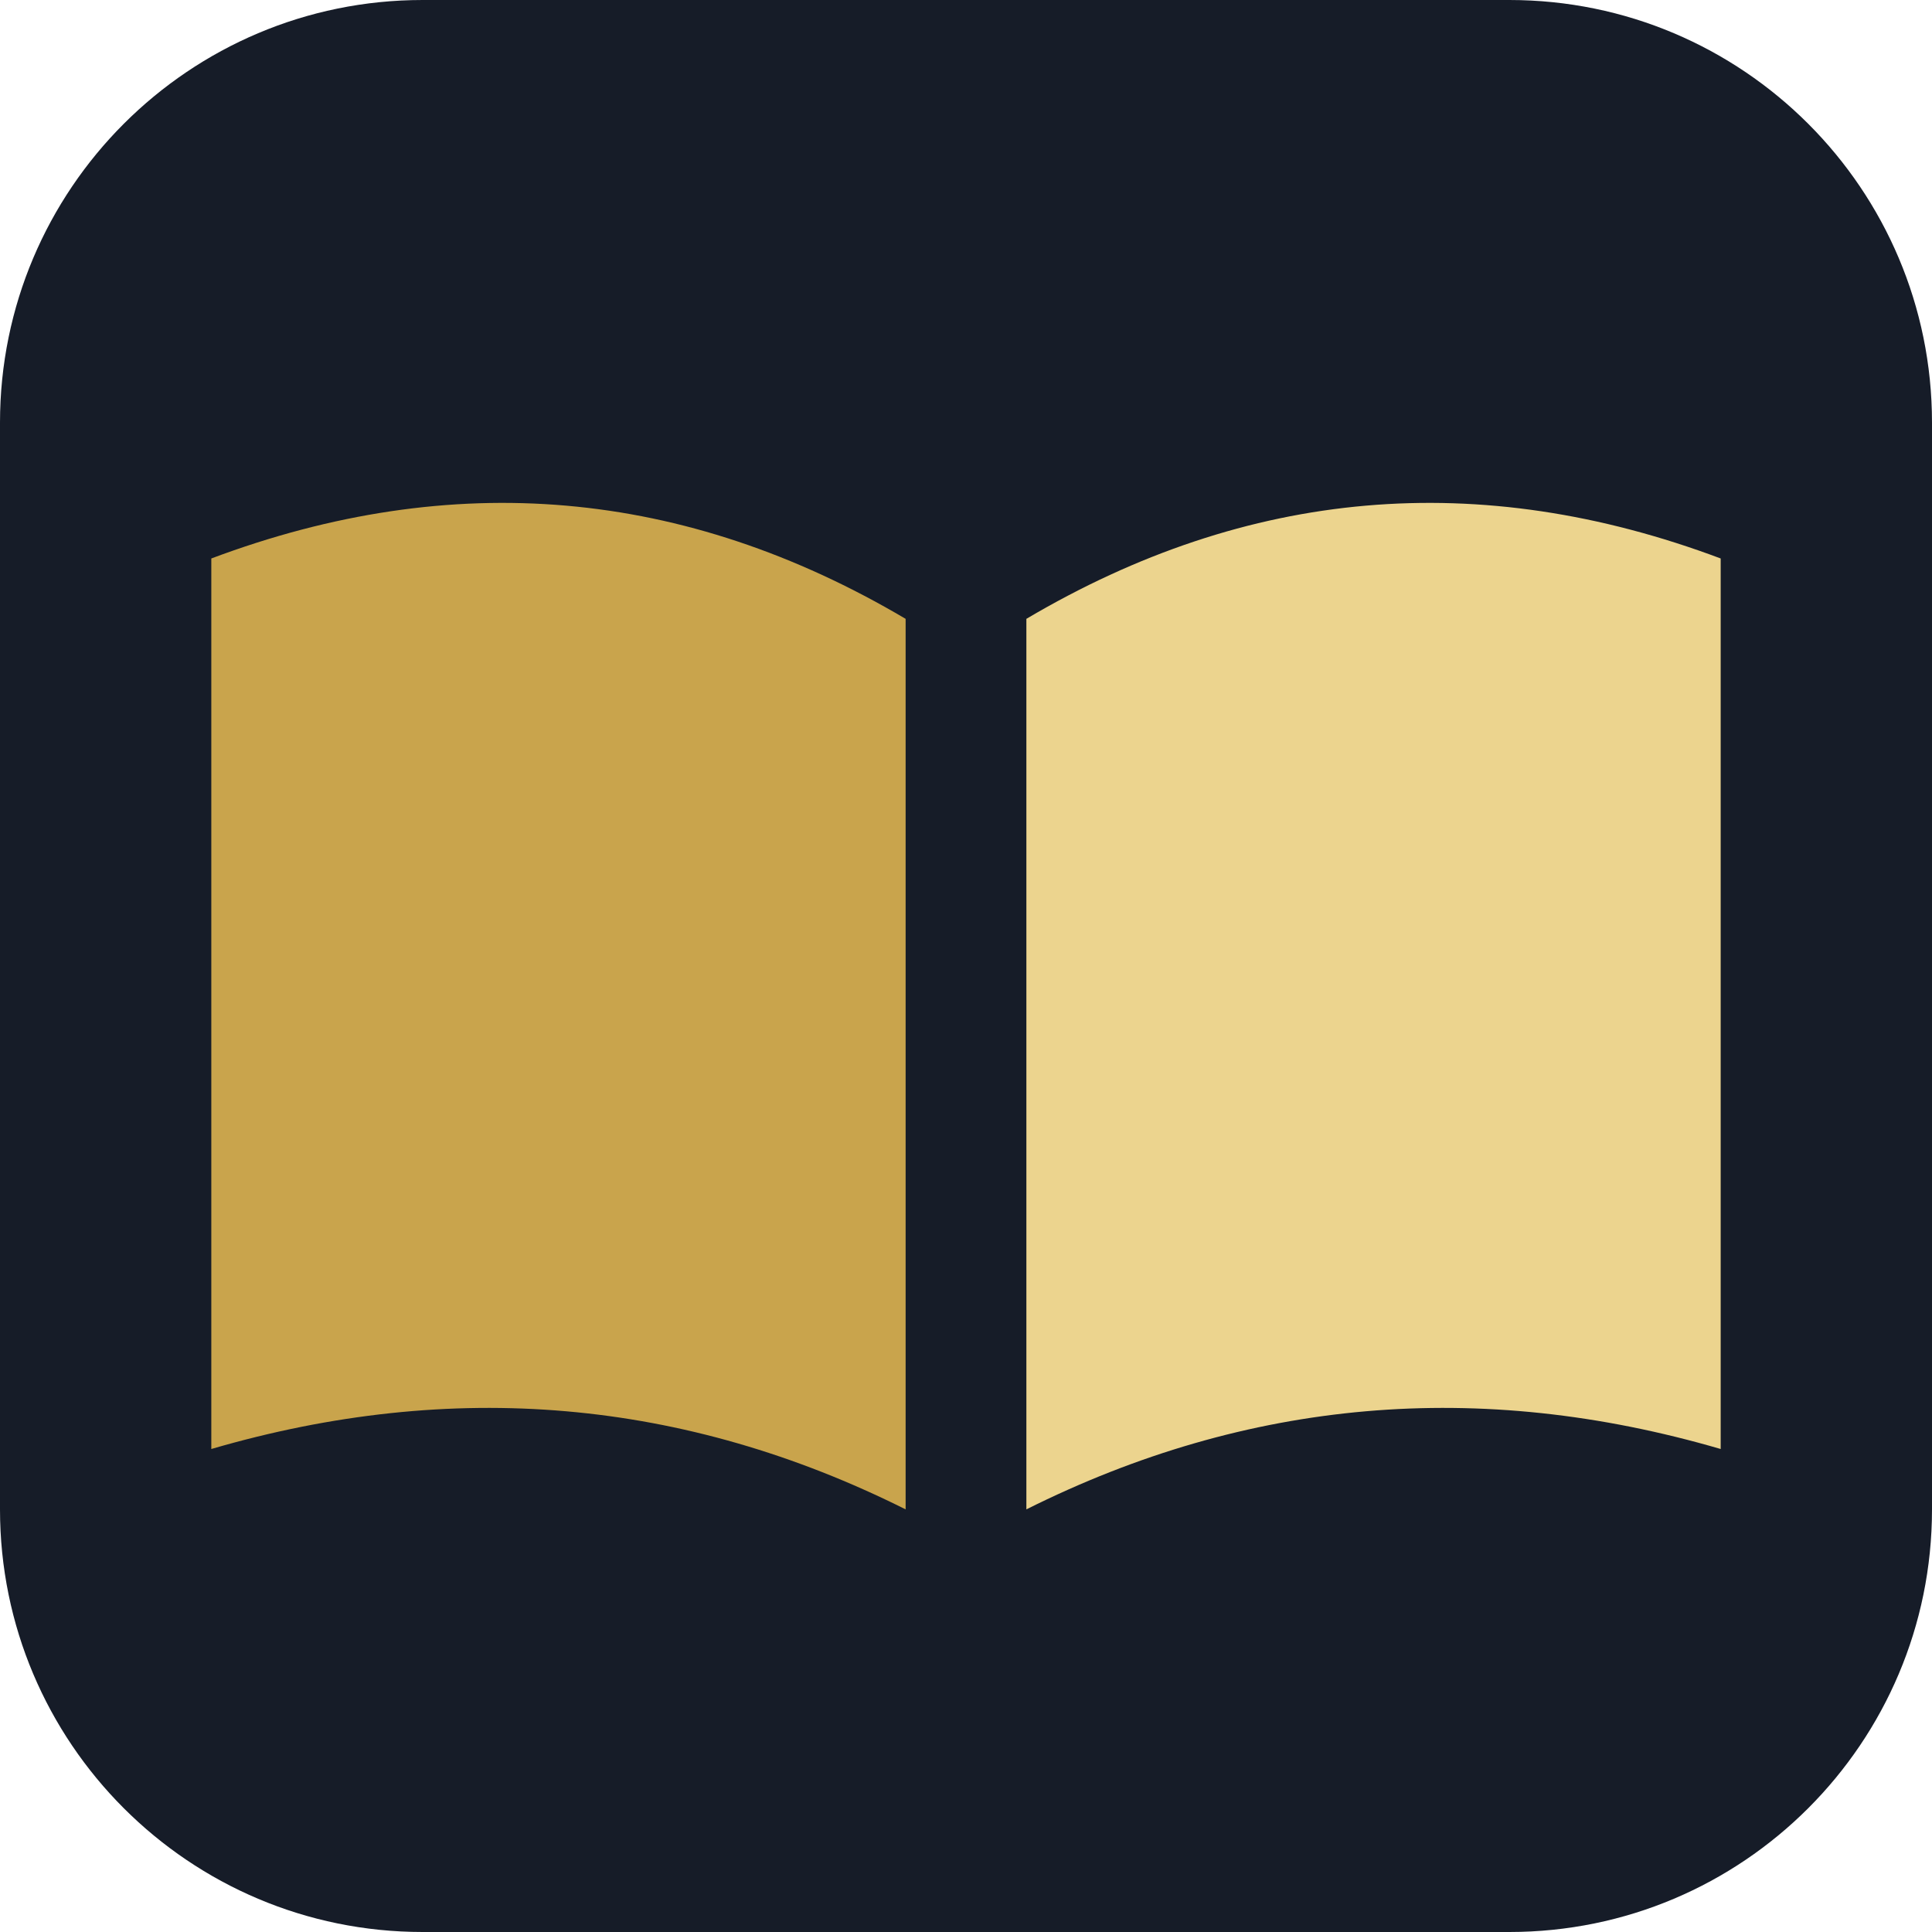
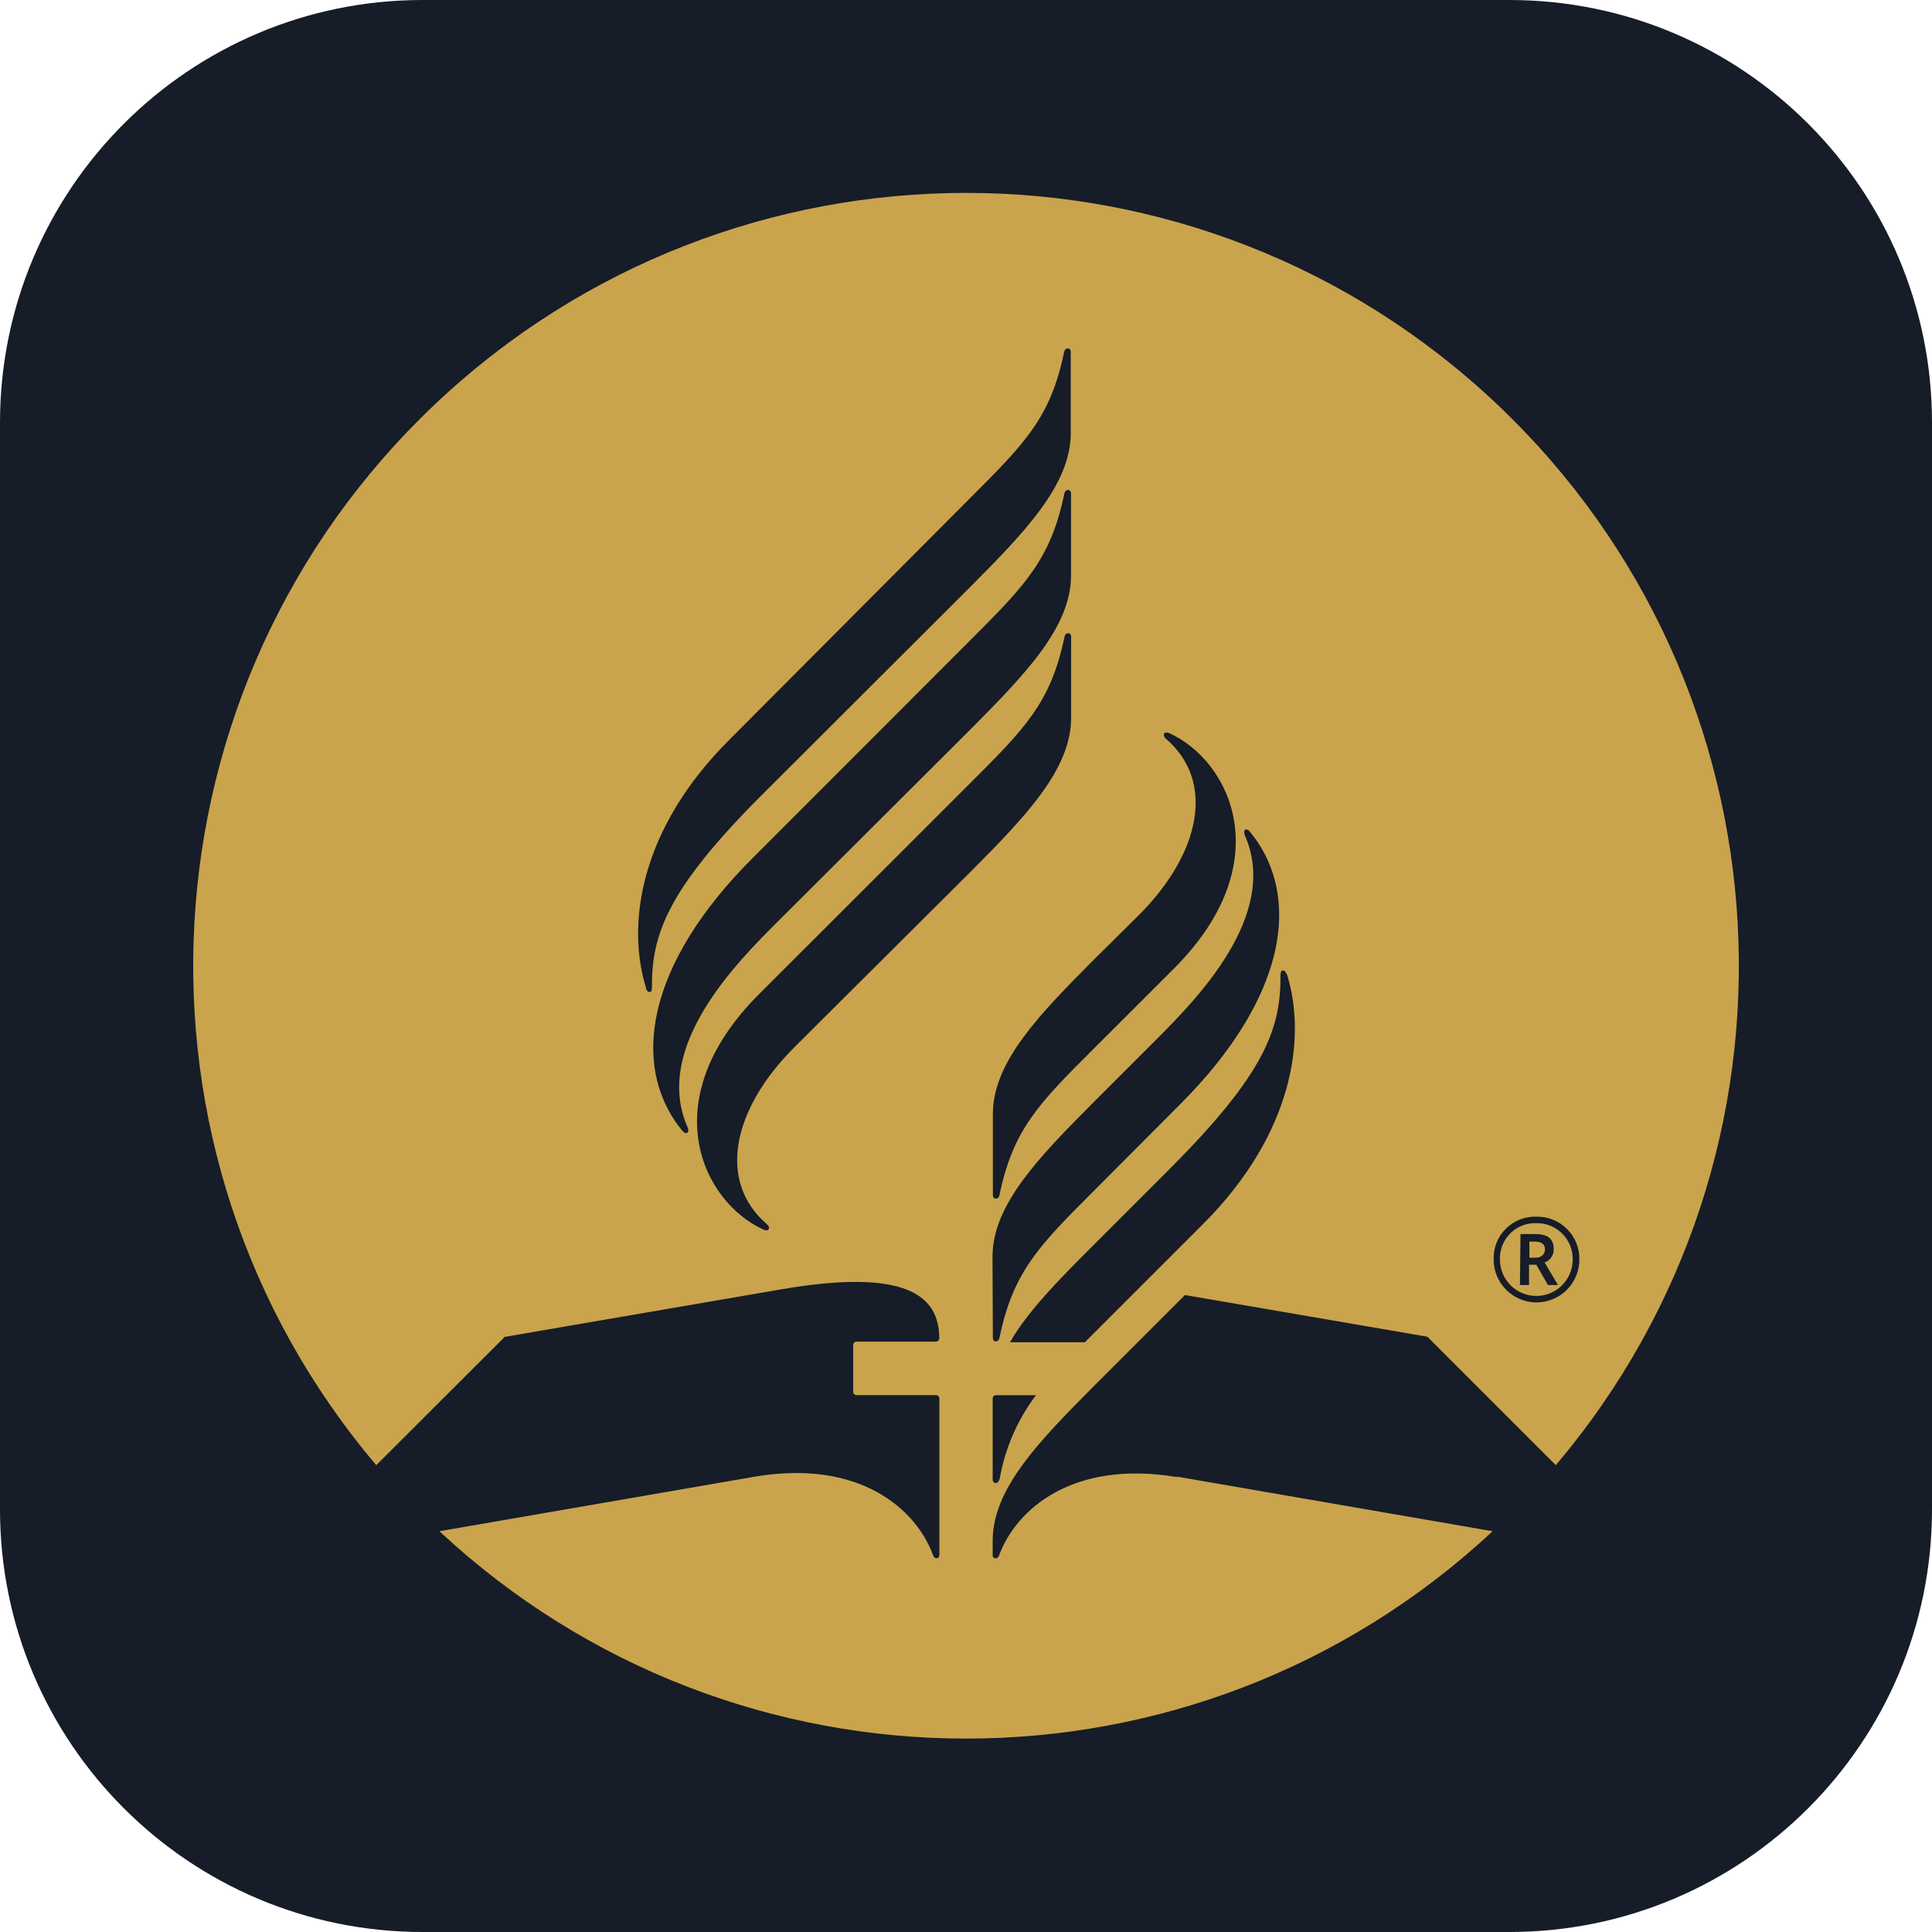
<svg xmlns="http://www.w3.org/2000/svg" viewBox="0 0 64 64">
  <rect width="64" height="64" rx="14" fill="#161c28" />
-   <path d="M7 18.5Q19 14 30 20.5V50Q19 44.5 7 48Z" fill="#c9a44c" />
-   <path d="M57 18.5Q45 14 34 20.5V50Q45 44.5 57 48Z" fill="#ecd48e" />
+   <g transform="translate(6.40 6.40) scale(0.3014)" fill="#c9a44c">
+     <path d="M147.5,117c.67,0,1.07-.37,1.07-.91s-.34-.86-1.08-.86h-.63V117Zm-1.62-2.6h1.65c1.4,0,2,.56,2,1.66a1.49,1.49,0,0,1-1,1.46L150,120h-1.1l-1.28-2.23h-.8V120h-1Zm5.74,2.8a3.93,3.93,0,0,0-4-4,3.87,3.87,0,0,0-4,4,4,4,0,1,0,8,0Zm-8.69,0a4.55,4.55,0,0,1,4.71-4.71,4.62,4.62,0,0,1,4.71,4.71,4.71,4.71,0,1,1-9.42,0Zm-55.08-.31c0-5.71,5.08-10.92,11.13-17l6.71-6.71c4.45-4.45,13.79-13.8,9.89-22.62-.25-.58.17-.87.56-.39,5.9,7.21,3.89,18.43-7.7,30L99,109.64c-6,6-8.89,8.89-10.38,16.15-.11.55-.73.54-.73,0Zm-21.8-23c-6.81,6.82-8.46,14.72-3,19.42.45.39.22.87-.37.6-6.77-3.08-12.1-14.27-.5-25.87l23.2-23.18c6-6,8.88-8.84,10.38-16.1.11-.54.73-.54.73,0v8.9c0,5.7-5.08,10.92-11.13,17Zm-12.27,9.19c-5.9-7.21-3.89-18.43,7.7-30L85.36,49.18c6-6,8.89-8.9,10.38-16.16.12-.54.74-.54.74,0v9c0,5.7-5.09,10.92-11.14,17L64.24,80.06c-4.45,4.44-13.8,13.8-9.9,22.61C54.6,103.25,54.17,103.54,53.78,103.06Zm-4-15.71C47.61,80.47,49,69.92,59,60L85.33,33.57c6-6,8.9-8.85,10.39-16.11.11-.54.73-.54.73,0v8.9c0,5.7-5.08,10.92-11.13,17L62.58,66.06C52,76.61,50.37,81.58,50.42,87.36c0,.61-.5.57-.68,0Zm54.13-8c6.82-6.82,8.46-14.72,3-19.41-.45-.4-.21-.88.38-.61,6.76,3.08,12.09,14.28.5,25.87L99,94c-6,6-8.88,8.84-10.38,16.1-.11.55-.73.54-.73,0v-8.89c0-5.71,5.08-10.92,11.13-17Zm16.32,6.53c2.12,6.88.73,17.42-9.23,27.39l-12,12-1,1H89.77c2-3.47,5.43-6.93,9.23-10.73l8.34-8.34c10.55-10.55,12.21-15.51,12.16-21.29C119.5,85.25,120,85.28,120.19,85.87ZM88.6,141.35c-.11.55-.73.55-.73,0v-8.88a.36.36,0,0,1,.36-.36h4.4a21.27,21.27,0,0,0-4,9.25Zm19.54-.24c-11.45-1.93-17.7,3.52-19.57,8.62-.16.45-.7.38-.7,0V148.1c0-5.71,5.08-10.92,11.13-17l10-10,26.64,4.58,14.12,14.12a84.94,84.94,0,1,0-129.64,0L34.24,125.7l30.24-5.2c14-2.43,17.5.72,17.52,5.35a.37.37,0,0,1-.36.37H72.91a.37.37,0,0,0-.37.36v5.16a.37.37,0,0,0,.37.36h8.74a.37.37,0,0,1,.36.37v17.21c0,.43-.54.5-.7,0-1.87-5.1-8.11-10.55-19.57-8.62l-34.68,6a84.89,84.89,0,0,0,115.76,0l-34.68-6Z" />
+   </g>
</svg>
